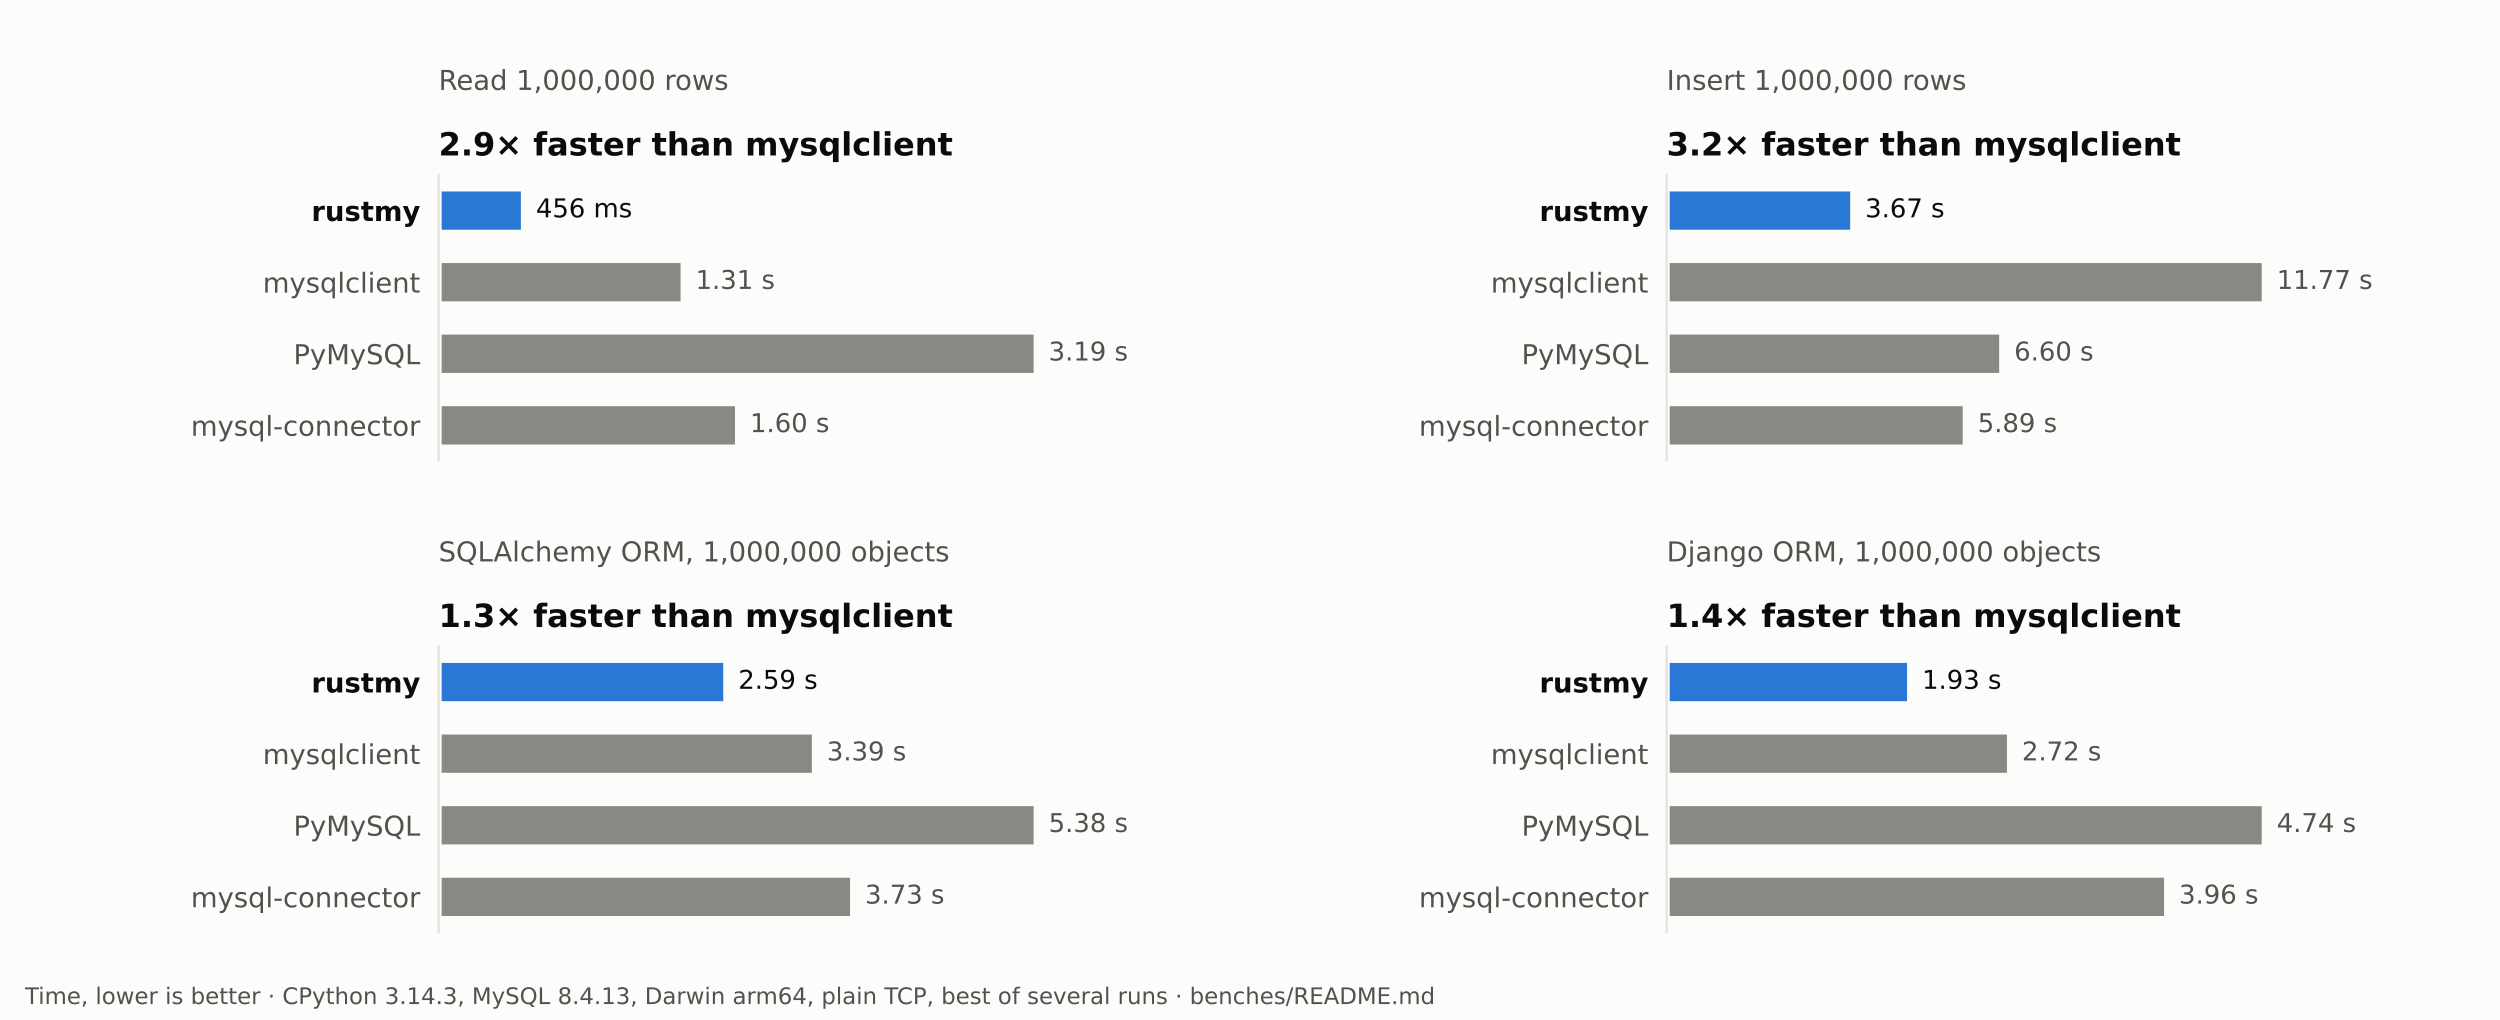
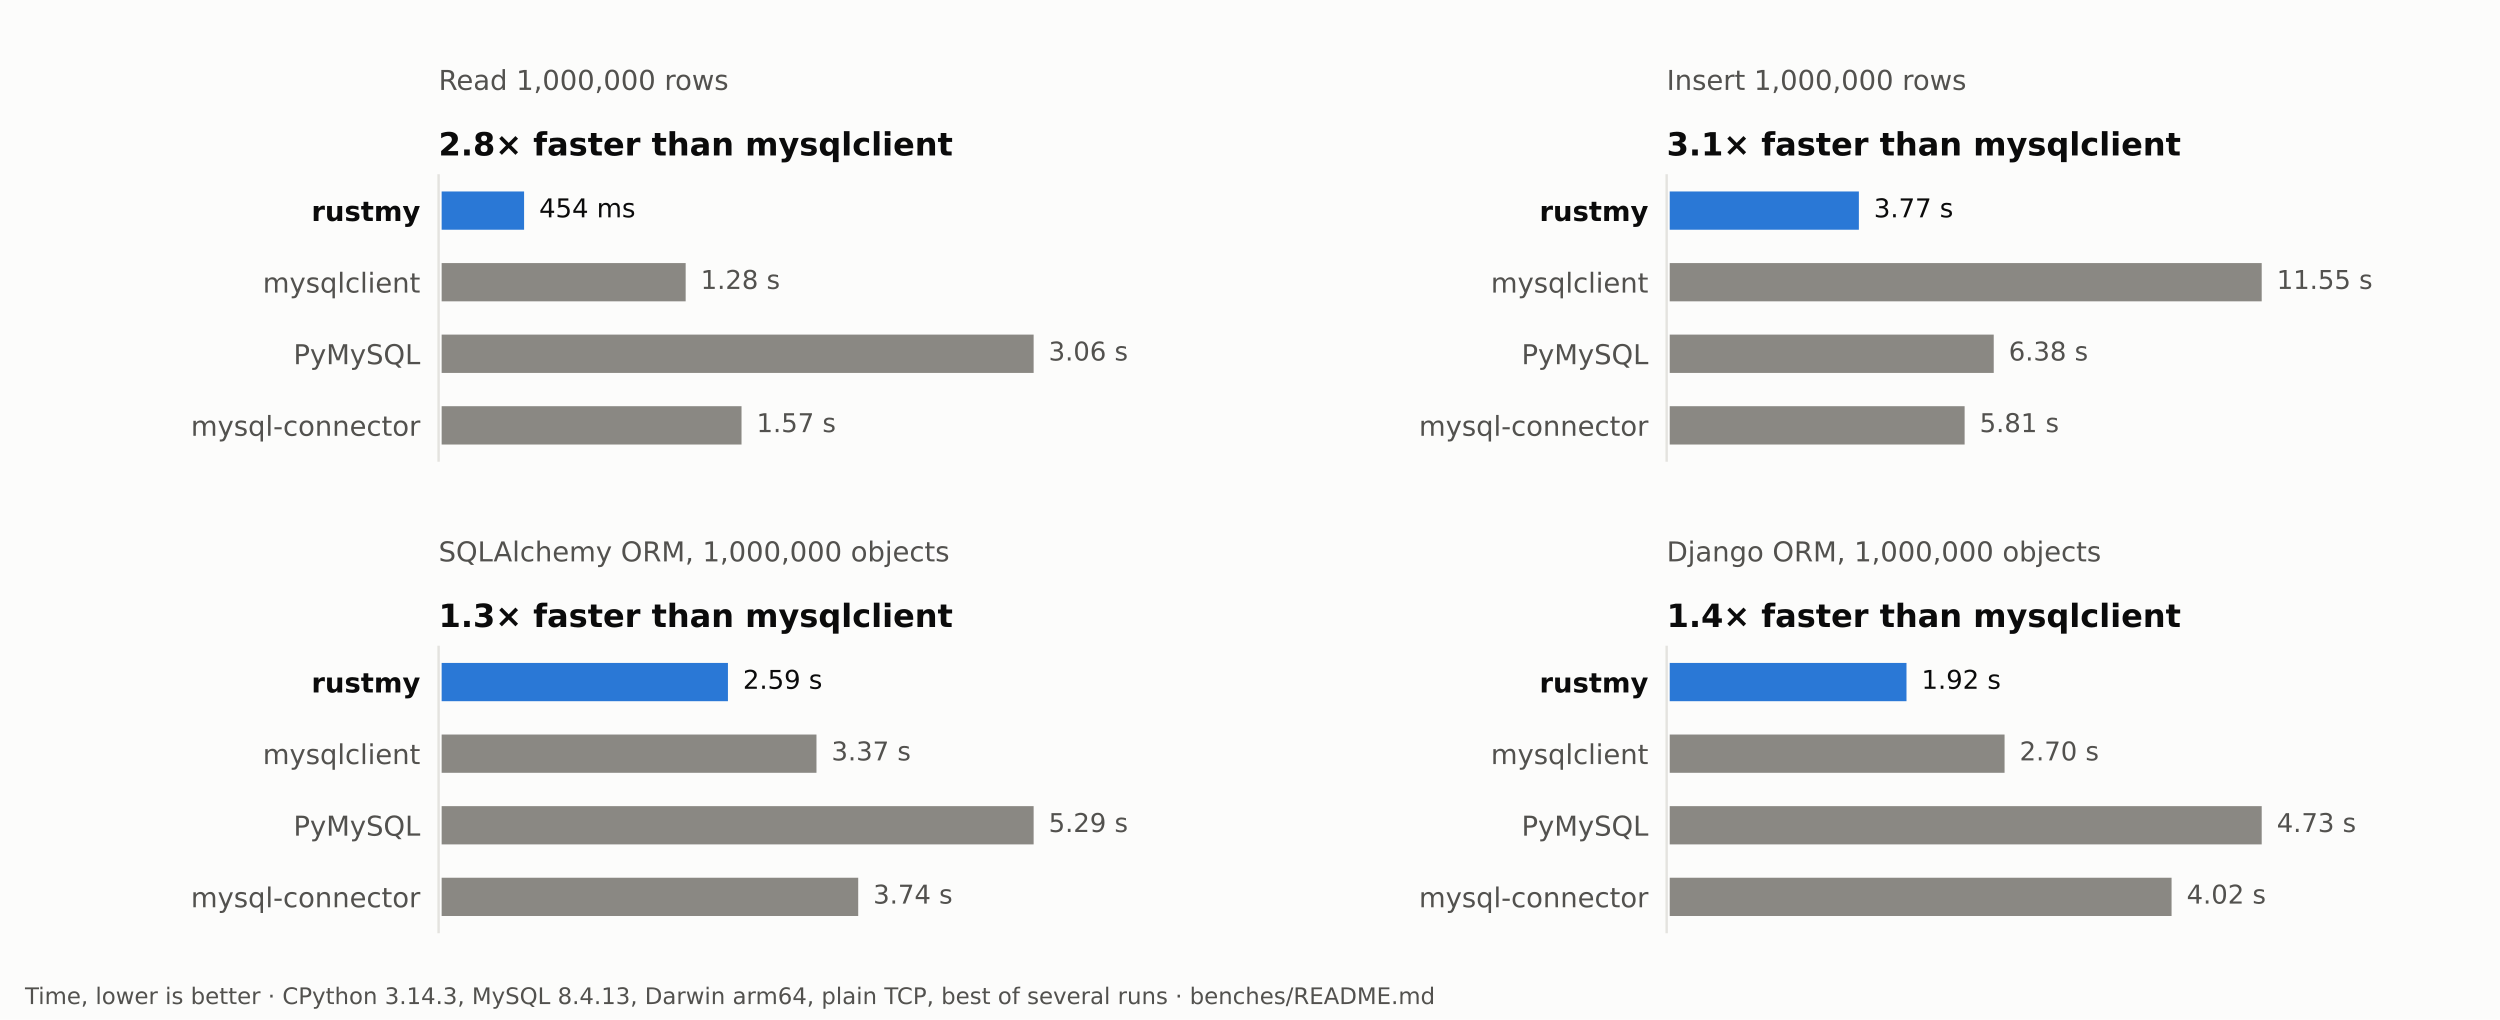
<svg xmlns="http://www.w3.org/2000/svg" width="820.8pt" height="334.8pt" viewBox="0 0 820.8 334.8" version="1.1">
  <defs>
    <style type="text/css">*{stroke-linejoin: round; stroke-linecap: butt}</style>
  </defs>
  <g id="figure_1">
    <g id="patch_1">
      <path d="M 0 334.8  L 820.8 334.8  L 820.8 0  L 0 0  z " style="fill: #fcfcfb" />
    </g>
    <g id="axes_1">
      <g id="patch_2">
        <path d="M 144 151.2  L 403.2 151.2  L 403.2 57.6  L 144 57.6  z " style="fill: #fcfcfb" />
      </g>
      <g id="patch_3">
-         <path d="M 144 61.855  L 172.015 61.855  L 172.015 76.428  L 144 76.428  z " clip-path="url(#p573b5d4279)" style="fill: #2a78d6; stroke: #fcfcfb; stroke-width: 2; stroke-linejoin: miter" />
+         <path d="M 144 61.855  L 173.067 61.855  L 173.067 76.428  L 144 76.428  z " clip-path="url(#p573b5d4279)" style="fill: #2a78d6; stroke: #fcfcfb; stroke-width: 2; stroke-linejoin: miter" />
      </g>
      <g id="patch_4">
-         <path d="M 144 85.36  L 224.442 85.36  L 224.442 99.934  L 144 99.934  z " clip-path="url(#p573b5d4279)" style="fill: #8a8883; stroke: #fcfcfb; stroke-width: 2; stroke-linejoin: miter" />
+         <path d="M 144 85.36  L 226.119 85.36  L 226.119 99.934  L 144 99.934  z " clip-path="url(#p573b5d4279)" style="fill: #8a8883; stroke: #fcfcfb; stroke-width: 2; stroke-linejoin: miter" />
      </g>
      <g id="patch_5">
        <path d="M 144 108.866  L 340.364 108.866  L 340.364 123.44  L 144 123.44  z " clip-path="url(#p573b5d4279)" style="fill: #8a8883; stroke: #fcfcfb; stroke-width: 2; stroke-linejoin: miter" />
      </g>
      <g id="patch_6">
-         <path d="M 144 132.372  L 242.32 132.372  L 242.32 146.945  L 144 146.945  z " clip-path="url(#p573b5d4279)" style="fill: #8a8883; stroke: #fcfcfb; stroke-width: 2; stroke-linejoin: miter" />
+         <path d="M 144 132.372  L 244.461 132.372  L 244.461 146.945  L 144 146.945  z " clip-path="url(#p573b5d4279)" style="fill: #8a8883; stroke: #fcfcfb; stroke-width: 2; stroke-linejoin: miter" />
      </g>
      <g id="matplotlib.axis_1" />
      <g id="matplotlib.axis_2">
        <g id="ytick_1">
          <g id="line2d_1" />
          <g id="text_1">
            <text style="font-weight: 700; font-size: 9px; font-family: 'DejaVu Sans', 'Bitstream Vera Sans', 'Computer Modern Sans Serif', 'Lucida Grande', 'Verdana', 'Geneva', 'Lucid', 'Arial', 'Helvetica', 'Avant Garde', sans-serif; text-anchor: end; fill: #0b0b0b" x="138" y="72.56" transform="rotate(-0 138 72.56028)">rustmy</text>
          </g>
        </g>
        <g id="ytick_2">
          <g id="line2d_2" />
          <g id="text_2">
            <text style="font-size: 9px; font-family: 'DejaVu Sans', 'Bitstream Vera Sans', 'Computer Modern Sans Serif', 'Lucida Grande', 'Verdana', 'Geneva', 'Lucid', 'Arial', 'Helvetica', 'Avant Garde', sans-serif; text-anchor: end; fill: #52514e" x="138" y="96.066" transform="rotate(-0 138 96.06641)">mysqlclient</text>
          </g>
        </g>
        <g id="ytick_3">
          <g id="line2d_3" />
          <g id="text_3">
            <text style="font-size: 9px; font-family: 'DejaVu Sans', 'Bitstream Vera Sans', 'Computer Modern Sans Serif', 'Lucida Grande', 'Verdana', 'Geneva', 'Lucid', 'Arial', 'Helvetica', 'Avant Garde', sans-serif; text-anchor: end; fill: #52514e" x="138" y="119.572" transform="rotate(-0 138 119.5718)">PyMySQL</text>
          </g>
        </g>
        <g id="ytick_4">
          <g id="line2d_4" />
          <g id="text_4">
            <text style="font-size: 9px; font-family: 'DejaVu Sans', 'Bitstream Vera Sans', 'Computer Modern Sans Serif', 'Lucida Grande', 'Verdana', 'Geneva', 'Lucid', 'Arial', 'Helvetica', 'Avant Garde', sans-serif; text-anchor: end; fill: #52514e" x="138" y="143.078" transform="rotate(-0 138 143.078)">mysql-connector</text>
          </g>
        </g>
      </g>
      <g id="patch_7">
        <path d="M 144 151.2  L 144 57.6  " style="fill: none; stroke: #e4e3df; stroke-width: 0.8; stroke-linejoin: miter; stroke-linecap: square" />
      </g>
      <g id="text_5">
-         <text style="font-size: 8.5px; font-family: 'DejaVu Sans', 'Bitstream Vera Sans', 'Computer Modern Sans Serif', 'Lucida Grande', 'Verdana', 'Geneva', 'Lucid', 'Arial', 'Helvetica', 'Avant Garde', sans-serif; text-anchor: start; fill: #0b0b0b" x="175.942" y="71.349" transform="rotate(-0 175.9425 71.34934)">456 ms</text>
+         <text style="font-size: 8.5px; font-family: 'DejaVu Sans', 'Bitstream Vera Sans', 'Computer Modern Sans Serif', 'Lucida Grande', 'Verdana', 'Geneva', 'Lucid', 'Arial', 'Helvetica', 'Avant Garde', sans-serif; text-anchor: start; fill: #0b0b0b" x="176.994" y="71.349" transform="rotate(-0 176.9941 71.34934)">454 ms</text>
      </g>
      <g id="text_6">
-         <text style="font-size: 8.5px; font-family: 'DejaVu Sans', 'Bitstream Vera Sans', 'Computer Modern Sans Serif', 'Lucida Grande', 'Verdana', 'Geneva', 'Lucid', 'Arial', 'Helvetica', 'Avant Garde', sans-serif; text-anchor: start; fill: #52514e" x="228.369" y="94.855" transform="rotate(-0 228.3689 94.85512)">1.31 s</text>
+         <text style="font-size: 8.5px; font-family: 'DejaVu Sans', 'Bitstream Vera Sans', 'Computer Modern Sans Serif', 'Lucida Grande', 'Verdana', 'Geneva', 'Lucid', 'Arial', 'Helvetica', 'Avant Garde', sans-serif; text-anchor: start; fill: #52514e" x="230.046" y="94.855" transform="rotate(-0 230.0458 94.85512)">1.28 s</text>
      </g>
      <g id="text_7">
-         <text style="font-size: 8.5px; font-family: 'DejaVu Sans', 'Bitstream Vera Sans', 'Computer Modern Sans Serif', 'Lucida Grande', 'Verdana', 'Geneva', 'Lucid', 'Arial', 'Helvetica', 'Avant Garde', sans-serif; text-anchor: start; fill: #52514e" x="344.291" y="118.361" transform="rotate(-0 344.2909 118.3609)">3.19 s</text>
+         <text style="font-size: 8.5px; font-family: 'DejaVu Sans', 'Bitstream Vera Sans', 'Computer Modern Sans Serif', 'Lucida Grande', 'Verdana', 'Geneva', 'Lucid', 'Arial', 'Helvetica', 'Avant Garde', sans-serif; text-anchor: start; fill: #52514e" x="344.291" y="118.361" transform="rotate(-0 344.2909 118.3609)">3.06 s</text>
      </g>
      <g id="text_8">
-         <text style="font-size: 8.5px; font-family: 'DejaVu Sans', 'Bitstream Vera Sans', 'Computer Modern Sans Serif', 'Lucida Grande', 'Verdana', 'Geneva', 'Lucid', 'Arial', 'Helvetica', 'Avant Garde', sans-serif; text-anchor: start; fill: #52514e" x="246.247" y="141.867" transform="rotate(-0 246.2471 141.8667)">1.60 s</text>
+         <text style="font-size: 8.5px; font-family: 'DejaVu Sans', 'Bitstream Vera Sans', 'Computer Modern Sans Serif', 'Lucida Grande', 'Verdana', 'Geneva', 'Lucid', 'Arial', 'Helvetica', 'Avant Garde', sans-serif; text-anchor: start; fill: #52514e" x="248.388" y="141.867" transform="rotate(-0 248.3878 141.8667)">1.57 s</text>
      </g>
      <g id="text_9">
        <text style="font-size: 9px; font-family: 'DejaVu Sans', 'Bitstream Vera Sans', 'Computer Modern Sans Serif', 'Lucida Grande', 'Verdana', 'Geneva', 'Lucid', 'Arial', 'Helvetica', 'Avant Garde', sans-serif; text-anchor: start; fill: #52514e" x="144" y="29.52" transform="rotate(-0 144 29.52)">Read 1,000,000 rows</text>
      </g>
      <g id="text_10">
-         <text style="font-weight: 700; font-size: 10.5px; font-family: 'DejaVu Sans', 'Bitstream Vera Sans', 'Computer Modern Sans Serif', 'Lucida Grande', 'Verdana', 'Geneva', 'Lucid', 'Arial', 'Helvetica', 'Avant Garde', sans-serif; text-anchor: start; fill: #0b0b0b" x="144" y="51.048" transform="rotate(-0 144 51.048)">2.9× faster than mysqlclient</text>
+         <text style="font-weight: 700; font-size: 10.5px; font-family: 'DejaVu Sans', 'Bitstream Vera Sans', 'Computer Modern Sans Serif', 'Lucida Grande', 'Verdana', 'Geneva', 'Lucid', 'Arial', 'Helvetica', 'Avant Garde', sans-serif; text-anchor: start; fill: #0b0b0b" x="144" y="51.048" transform="rotate(-0 144 51.048)">2.8× faster than mysqlclient</text>
      </g>
    </g>
    <g id="axes_2">
      <g id="patch_8">
        <path d="M 547.2 151.2  L 806.4 151.2  L 806.4 57.6  L 547.2 57.6  z " style="fill: #fcfcfb" />
      </g>
      <g id="patch_9">
-         <path d="M 547.2 61.855  L 608.448 61.855  L 608.448 76.428  L 547.2 76.428  z " clip-path="url(#pec7cd84779)" style="fill: #2a78d6; stroke: #fcfcfb; stroke-width: 2; stroke-linejoin: miter" />
+         <path d="M 547.2 61.855  L 611.307 61.855  L 611.307 76.428  L 547.2 76.428  z " clip-path="url(#pec7cd84779)" style="fill: #2a78d6; stroke: #fcfcfb; stroke-width: 2; stroke-linejoin: miter" />
      </g>
      <g id="patch_10">
        <path d="M 547.2 85.36  L 743.564 85.36  L 743.564 99.934  L 547.2 99.934  z " clip-path="url(#pec7cd84779)" style="fill: #8a8883; stroke: #fcfcfb; stroke-width: 2; stroke-linejoin: miter" />
      </g>
      <g id="patch_11">
-         <path d="M 547.2 108.866  L 657.367 108.866  L 657.367 123.44  L 547.2 123.44  z " clip-path="url(#pec7cd84779)" style="fill: #8a8883; stroke: #fcfcfb; stroke-width: 2; stroke-linejoin: miter" />
+         <path d="M 547.2 108.866  L 655.585 108.866  L 655.585 123.44  L 547.2 123.44  z " clip-path="url(#pec7cd84779)" style="fill: #8a8883; stroke: #fcfcfb; stroke-width: 2; stroke-linejoin: miter" />
      </g>
      <g id="patch_12">
-         <path d="M 547.2 132.372  L 645.405 132.372  L 645.405 146.945  L 547.2 146.945  z " clip-path="url(#pec7cd84779)" style="fill: #8a8883; stroke: #fcfcfb; stroke-width: 2; stroke-linejoin: miter" />
+         <path d="M 547.2 132.372  L 646.027 132.372  L 646.027 146.945  L 547.2 146.945  z " clip-path="url(#pec7cd84779)" style="fill: #8a8883; stroke: #fcfcfb; stroke-width: 2; stroke-linejoin: miter" />
      </g>
      <g id="matplotlib.axis_3" />
      <g id="matplotlib.axis_4">
        <g id="ytick_5">
          <g id="line2d_5" />
          <g id="text_11">
            <text style="font-weight: 700; font-size: 9px; font-family: 'DejaVu Sans', 'Bitstream Vera Sans', 'Computer Modern Sans Serif', 'Lucida Grande', 'Verdana', 'Geneva', 'Lucid', 'Arial', 'Helvetica', 'Avant Garde', sans-serif; text-anchor: end; fill: #0b0b0b" x="541.2" y="72.56" transform="rotate(-0 541.2 72.56028)">rustmy</text>
          </g>
        </g>
        <g id="ytick_6">
          <g id="line2d_6" />
          <g id="text_12">
            <text style="font-size: 9px; font-family: 'DejaVu Sans', 'Bitstream Vera Sans', 'Computer Modern Sans Serif', 'Lucida Grande', 'Verdana', 'Geneva', 'Lucid', 'Arial', 'Helvetica', 'Avant Garde', sans-serif; text-anchor: end; fill: #52514e" x="541.2" y="96.066" transform="rotate(-0 541.2 96.06641)">mysqlclient</text>
          </g>
        </g>
        <g id="ytick_7">
          <g id="line2d_7" />
          <g id="text_13">
            <text style="font-size: 9px; font-family: 'DejaVu Sans', 'Bitstream Vera Sans', 'Computer Modern Sans Serif', 'Lucida Grande', 'Verdana', 'Geneva', 'Lucid', 'Arial', 'Helvetica', 'Avant Garde', sans-serif; text-anchor: end; fill: #52514e" x="541.2" y="119.572" transform="rotate(-0 541.2 119.5718)">PyMySQL</text>
          </g>
        </g>
        <g id="ytick_8">
          <g id="line2d_8" />
          <g id="text_14">
            <text style="font-size: 9px; font-family: 'DejaVu Sans', 'Bitstream Vera Sans', 'Computer Modern Sans Serif', 'Lucida Grande', 'Verdana', 'Geneva', 'Lucid', 'Arial', 'Helvetica', 'Avant Garde', sans-serif; text-anchor: end; fill: #52514e" x="541.2" y="143.078" transform="rotate(-0 541.2 143.078)">mysql-connector</text>
          </g>
        </g>
      </g>
      <g id="patch_13">
        <path d="M 547.2 151.2  L 547.2 57.6  " style="fill: none; stroke: #e4e3df; stroke-width: 0.8; stroke-linejoin: miter; stroke-linecap: square" />
      </g>
      <g id="text_15">
-         <text style="font-size: 8.5px; font-family: 'DejaVu Sans', 'Bitstream Vera Sans', 'Computer Modern Sans Serif', 'Lucida Grande', 'Verdana', 'Geneva', 'Lucid', 'Arial', 'Helvetica', 'Avant Garde', sans-serif; text-anchor: start; fill: #0b0b0b" x="612.375" y="71.349" transform="rotate(-0 612.3753 71.34934)">3.67 s</text>
+         <text style="font-size: 8.5px; font-family: 'DejaVu Sans', 'Bitstream Vera Sans', 'Computer Modern Sans Serif', 'Lucida Grande', 'Verdana', 'Geneva', 'Lucid', 'Arial', 'Helvetica', 'Avant Garde', sans-serif; text-anchor: start; fill: #0b0b0b" x="615.234" y="71.349" transform="rotate(-0 615.2339 71.34934)">3.77 s</text>
      </g>
      <g id="text_16">
-         <text style="font-size: 8.5px; font-family: 'DejaVu Sans', 'Bitstream Vera Sans', 'Computer Modern Sans Serif', 'Lucida Grande', 'Verdana', 'Geneva', 'Lucid', 'Arial', 'Helvetica', 'Avant Garde', sans-serif; text-anchor: start; fill: #52514e" x="747.491" y="94.855" transform="rotate(-0 747.4909 94.85512)">11.77 s</text>
+         <text style="font-size: 8.5px; font-family: 'DejaVu Sans', 'Bitstream Vera Sans', 'Computer Modern Sans Serif', 'Lucida Grande', 'Verdana', 'Geneva', 'Lucid', 'Arial', 'Helvetica', 'Avant Garde', sans-serif; text-anchor: start; fill: #52514e" x="747.491" y="94.855" transform="rotate(-0 747.4909 94.85512)">11.55 s</text>
      </g>
      <g id="text_17">
-         <text style="font-size: 8.5px; font-family: 'DejaVu Sans', 'Bitstream Vera Sans', 'Computer Modern Sans Serif', 'Lucida Grande', 'Verdana', 'Geneva', 'Lucid', 'Arial', 'Helvetica', 'Avant Garde', sans-serif; text-anchor: start; fill: #52514e" x="661.294" y="118.361" transform="rotate(-0 661.2943 118.3609)">6.60 s</text>
+         <text style="font-size: 8.5px; font-family: 'DejaVu Sans', 'Bitstream Vera Sans', 'Computer Modern Sans Serif', 'Lucida Grande', 'Verdana', 'Geneva', 'Lucid', 'Arial', 'Helvetica', 'Avant Garde', sans-serif; text-anchor: start; fill: #52514e" x="659.512" y="118.361" transform="rotate(-0 659.5124 118.3609)">6.38 s</text>
      </g>
      <g id="text_18">
-         <text style="font-size: 8.5px; font-family: 'DejaVu Sans', 'Bitstream Vera Sans', 'Computer Modern Sans Serif', 'Lucida Grande', 'Verdana', 'Geneva', 'Lucid', 'Arial', 'Helvetica', 'Avant Garde', sans-serif; text-anchor: start; fill: #52514e" x="649.332" y="141.867" transform="rotate(-0 649.332 141.8667)">5.89 s</text>
+         <text style="font-size: 8.5px; font-family: 'DejaVu Sans', 'Bitstream Vera Sans', 'Computer Modern Sans Serif', 'Lucida Grande', 'Verdana', 'Geneva', 'Lucid', 'Arial', 'Helvetica', 'Avant Garde', sans-serif; text-anchor: start; fill: #52514e" x="649.954" y="141.867" transform="rotate(-0 649.9545 141.8667)">5.81 s</text>
      </g>
      <g id="text_19">
        <text style="font-size: 9px; font-family: 'DejaVu Sans', 'Bitstream Vera Sans', 'Computer Modern Sans Serif', 'Lucida Grande', 'Verdana', 'Geneva', 'Lucid', 'Arial', 'Helvetica', 'Avant Garde', sans-serif; text-anchor: start; fill: #52514e" x="547.2" y="29.52" transform="rotate(-0 547.2 29.52)">Insert 1,000,000 rows</text>
      </g>
      <g id="text_20">
-         <text style="font-weight: 700; font-size: 10.5px; font-family: 'DejaVu Sans', 'Bitstream Vera Sans', 'Computer Modern Sans Serif', 'Lucida Grande', 'Verdana', 'Geneva', 'Lucid', 'Arial', 'Helvetica', 'Avant Garde', sans-serif; text-anchor: start; fill: #0b0b0b" x="547.2" y="51.048" transform="rotate(-0 547.2 51.048)">3.2× faster than mysqlclient</text>
+         <text style="font-weight: 700; font-size: 10.5px; font-family: 'DejaVu Sans', 'Bitstream Vera Sans', 'Computer Modern Sans Serif', 'Lucida Grande', 'Verdana', 'Geneva', 'Lucid', 'Arial', 'Helvetica', 'Avant Garde', sans-serif; text-anchor: start; fill: #0b0b0b" x="547.2" y="51.048" transform="rotate(-0 547.2 51.048)">3.1× faster than mysqlclient</text>
      </g>
    </g>
    <g id="axes_3">
      <g id="patch_14">
        <path d="M 144 306  L 403.2 306  L 403.2 212.4  L 144 212.4  z " style="fill: #fcfcfb" />
      </g>
      <g id="patch_15">
-         <path d="M 144 216.655  L 238.457 216.655  L 238.457 231.228  L 144 231.228  z " clip-path="url(#pb1f6af0e46)" style="fill: #2a78d6; stroke: #fcfcfb; stroke-width: 2; stroke-linejoin: miter" />
+         <path d="M 144 216.655  L 239.998 216.655  L 239.998 231.228  L 144 231.228  z " clip-path="url(#pb1f6af0e46)" style="fill: #2a78d6; stroke: #fcfcfb; stroke-width: 2; stroke-linejoin: miter" />
      </g>
      <g id="patch_16">
-         <path d="M 144 240.16  L 267.55 240.16  L 267.55 254.734  L 144 254.734  z " clip-path="url(#pb1f6af0e46)" style="fill: #8a8883; stroke: #fcfcfb; stroke-width: 2; stroke-linejoin: miter" />
+         <path d="M 144 240.16  L 269.066 240.16  L 269.066 254.734  L 144 254.734  z " clip-path="url(#pb1f6af0e46)" style="fill: #8a8883; stroke: #fcfcfb; stroke-width: 2; stroke-linejoin: miter" />
      </g>
      <g id="patch_17">
        <path d="M 144 263.666  L 340.364 263.666  L 340.364 278.24  L 144 278.24  z " clip-path="url(#pb1f6af0e46)" style="fill: #8a8883; stroke: #fcfcfb; stroke-width: 2; stroke-linejoin: miter" />
      </g>
      <g id="patch_18">
-         <path d="M 144 287.172  L 280.093 287.172  L 280.093 301.745  L 144 301.745  z " clip-path="url(#pb1f6af0e46)" style="fill: #8a8883; stroke: #fcfcfb; stroke-width: 2; stroke-linejoin: miter" />
+         <path d="M 144 287.172  L 282.77 287.172  L 282.77 301.745  L 144 301.745  z " clip-path="url(#pb1f6af0e46)" style="fill: #8a8883; stroke: #fcfcfb; stroke-width: 2; stroke-linejoin: miter" />
      </g>
      <g id="matplotlib.axis_5" />
      <g id="matplotlib.axis_6">
        <g id="ytick_9">
          <g id="line2d_9" />
          <g id="text_21">
            <text style="font-weight: 700; font-size: 9px; font-family: 'DejaVu Sans', 'Bitstream Vera Sans', 'Computer Modern Sans Serif', 'Lucida Grande', 'Verdana', 'Geneva', 'Lucid', 'Arial', 'Helvetica', 'Avant Garde', sans-serif; text-anchor: end; fill: #0b0b0b" x="138" y="227.36" transform="rotate(-0 138 227.3603)">rustmy</text>
          </g>
        </g>
        <g id="ytick_10">
          <g id="line2d_10" />
          <g id="text_22">
            <text style="font-size: 9px; font-family: 'DejaVu Sans', 'Bitstream Vera Sans', 'Computer Modern Sans Serif', 'Lucida Grande', 'Verdana', 'Geneva', 'Lucid', 'Arial', 'Helvetica', 'Avant Garde', sans-serif; text-anchor: end; fill: #52514e" x="138" y="250.866" transform="rotate(-0 138 250.8664)">mysqlclient</text>
          </g>
        </g>
        <g id="ytick_11">
          <g id="line2d_11" />
          <g id="text_23">
            <text style="font-size: 9px; font-family: 'DejaVu Sans', 'Bitstream Vera Sans', 'Computer Modern Sans Serif', 'Lucida Grande', 'Verdana', 'Geneva', 'Lucid', 'Arial', 'Helvetica', 'Avant Garde', sans-serif; text-anchor: end; fill: #52514e" x="138" y="274.372" transform="rotate(-0 138 274.3718)">PyMySQL</text>
          </g>
        </g>
        <g id="ytick_12">
          <g id="line2d_12" />
          <g id="text_24">
            <text style="font-size: 9px; font-family: 'DejaVu Sans', 'Bitstream Vera Sans', 'Computer Modern Sans Serif', 'Lucida Grande', 'Verdana', 'Geneva', 'Lucid', 'Arial', 'Helvetica', 'Avant Garde', sans-serif; text-anchor: end; fill: #52514e" x="138" y="297.878" transform="rotate(-0 138 297.878)">mysql-connector</text>
          </g>
        </g>
      </g>
      <g id="patch_19">
        <path d="M 144 306  L 144 212.4  " style="fill: none; stroke: #e4e3df; stroke-width: 0.8; stroke-linejoin: miter; stroke-linecap: square" />
      </g>
      <g id="text_25">
-         <text style="font-size: 8.5px; font-family: 'DejaVu Sans', 'Bitstream Vera Sans', 'Computer Modern Sans Serif', 'Lucida Grande', 'Verdana', 'Geneva', 'Lucid', 'Arial', 'Helvetica', 'Avant Garde', sans-serif; text-anchor: start; fill: #0b0b0b" x="242.385" y="226.149" transform="rotate(-0 242.3847 226.1493)">2.59 s</text>
+         <text style="font-size: 8.5px; font-family: 'DejaVu Sans', 'Bitstream Vera Sans', 'Computer Modern Sans Serif', 'Lucida Grande', 'Verdana', 'Geneva', 'Lucid', 'Arial', 'Helvetica', 'Avant Garde', sans-serif; text-anchor: start; fill: #0b0b0b" x="243.925" y="226.149" transform="rotate(-0 243.9251 226.1493)">2.59 s</text>
      </g>
      <g id="text_26">
-         <text style="font-size: 8.5px; font-family: 'DejaVu Sans', 'Bitstream Vera Sans', 'Computer Modern Sans Serif', 'Lucida Grande', 'Verdana', 'Geneva', 'Lucid', 'Arial', 'Helvetica', 'Avant Garde', sans-serif; text-anchor: start; fill: #52514e" x="271.477" y="249.655" transform="rotate(-0 271.4773 249.6551)">3.39 s</text>
+         <text style="font-size: 8.5px; font-family: 'DejaVu Sans', 'Bitstream Vera Sans', 'Computer Modern Sans Serif', 'Lucida Grande', 'Verdana', 'Geneva', 'Lucid', 'Arial', 'Helvetica', 'Avant Garde', sans-serif; text-anchor: start; fill: #52514e" x="272.993" y="249.655" transform="rotate(-0 272.9931 249.6551)">3.37 s</text>
      </g>
      <g id="text_27">
-         <text style="font-size: 8.5px; font-family: 'DejaVu Sans', 'Bitstream Vera Sans', 'Computer Modern Sans Serif', 'Lucida Grande', 'Verdana', 'Geneva', 'Lucid', 'Arial', 'Helvetica', 'Avant Garde', sans-serif; text-anchor: start; fill: #52514e" x="344.291" y="273.161" transform="rotate(-0 344.2909 273.1609)">5.38 s</text>
+         <text style="font-size: 8.5px; font-family: 'DejaVu Sans', 'Bitstream Vera Sans', 'Computer Modern Sans Serif', 'Lucida Grande', 'Verdana', 'Geneva', 'Lucid', 'Arial', 'Helvetica', 'Avant Garde', sans-serif; text-anchor: start; fill: #52514e" x="344.291" y="273.161" transform="rotate(-0 344.2909 273.1609)">5.29 s</text>
      </g>
      <g id="text_28">
-         <text style="font-size: 8.5px; font-family: 'DejaVu Sans', 'Bitstream Vera Sans', 'Computer Modern Sans Serif', 'Lucida Grande', 'Verdana', 'Geneva', 'Lucid', 'Arial', 'Helvetica', 'Avant Garde', sans-serif; text-anchor: start; fill: #52514e" x="284.02" y="296.667" transform="rotate(-0 284.0205 296.6667)">3.73 s</text>
+         <text style="font-size: 8.5px; font-family: 'DejaVu Sans', 'Bitstream Vera Sans', 'Computer Modern Sans Serif', 'Lucida Grande', 'Verdana', 'Geneva', 'Lucid', 'Arial', 'Helvetica', 'Avant Garde', sans-serif; text-anchor: start; fill: #52514e" x="286.697" y="296.667" transform="rotate(-0 286.6972 296.6667)">3.74 s</text>
      </g>
      <g id="text_29">
        <text style="font-size: 9px; font-family: 'DejaVu Sans', 'Bitstream Vera Sans', 'Computer Modern Sans Serif', 'Lucida Grande', 'Verdana', 'Geneva', 'Lucid', 'Arial', 'Helvetica', 'Avant Garde', sans-serif; text-anchor: start; fill: #52514e" x="144" y="184.32" transform="rotate(-0 144 184.32)">SQLAlchemy ORM, 1,000,000 objects</text>
      </g>
      <g id="text_30">
        <text style="font-weight: 700; font-size: 10.5px; font-family: 'DejaVu Sans', 'Bitstream Vera Sans', 'Computer Modern Sans Serif', 'Lucida Grande', 'Verdana', 'Geneva', 'Lucid', 'Arial', 'Helvetica', 'Avant Garde', sans-serif; text-anchor: start; fill: #0b0b0b" x="144" y="205.848" transform="rotate(-0 144 205.848)">1.3× faster than mysqlclient</text>
      </g>
    </g>
    <g id="axes_4">
      <g id="patch_20">
        <path d="M 547.2 306  L 806.4 306  L 806.4 212.4  L 547.2 212.4  z " style="fill: #fcfcfb" />
      </g>
      <g id="patch_21">
-         <path d="M 547.2 216.655  L 627.126 216.655  L 627.126 231.228  L 547.2 231.228  z " clip-path="url(#p809969c580)" style="fill: #2a78d6; stroke: #fcfcfb; stroke-width: 2; stroke-linejoin: miter" />
+         <path d="M 547.2 216.655  L 626.94 216.655  L 626.94 231.228  L 547.2 231.228  z " clip-path="url(#p809969c580)" style="fill: #2a78d6; stroke: #fcfcfb; stroke-width: 2; stroke-linejoin: miter" />
      </g>
      <g id="patch_22">
-         <path d="M 547.2 240.16  L 659.92 240.16  L 659.92 254.734  L 547.2 254.734  z " clip-path="url(#p809969c580)" style="fill: #8a8883; stroke: #fcfcfb; stroke-width: 2; stroke-linejoin: miter" />
+         <path d="M 547.2 240.16  L 659.141 240.16  L 659.141 254.734  L 547.2 254.734  z " clip-path="url(#p809969c580)" style="fill: #8a8883; stroke: #fcfcfb; stroke-width: 2; stroke-linejoin: miter" />
      </g>
      <g id="patch_23">
        <path d="M 547.2 263.666  L 743.564 263.666  L 743.564 278.24  L 547.2 278.24  z " clip-path="url(#p809969c580)" style="fill: #8a8883; stroke: #fcfcfb; stroke-width: 2; stroke-linejoin: miter" />
      </g>
      <g id="patch_24">
-         <path d="M 547.2 287.172  L 711.509 287.172  L 711.509 301.745  L 547.2 301.745  z " clip-path="url(#p809969c580)" style="fill: #8a8883; stroke: #fcfcfb; stroke-width: 2; stroke-linejoin: miter" />
+         <path d="M 547.2 287.172  L 713.971 287.172  L 713.971 301.745  L 547.2 301.745  z " clip-path="url(#p809969c580)" style="fill: #8a8883; stroke: #fcfcfb; stroke-width: 2; stroke-linejoin: miter" />
      </g>
      <g id="matplotlib.axis_7" />
      <g id="matplotlib.axis_8">
        <g id="ytick_13">
          <g id="line2d_13" />
          <g id="text_31">
            <text style="font-weight: 700; font-size: 9px; font-family: 'DejaVu Sans', 'Bitstream Vera Sans', 'Computer Modern Sans Serif', 'Lucida Grande', 'Verdana', 'Geneva', 'Lucid', 'Arial', 'Helvetica', 'Avant Garde', sans-serif; text-anchor: end; fill: #0b0b0b" x="541.2" y="227.36" transform="rotate(-0 541.2 227.3603)">rustmy</text>
          </g>
        </g>
        <g id="ytick_14">
          <g id="line2d_14" />
          <g id="text_32">
            <text style="font-size: 9px; font-family: 'DejaVu Sans', 'Bitstream Vera Sans', 'Computer Modern Sans Serif', 'Lucida Grande', 'Verdana', 'Geneva', 'Lucid', 'Arial', 'Helvetica', 'Avant Garde', sans-serif; text-anchor: end; fill: #52514e" x="541.2" y="250.866" transform="rotate(-0 541.2 250.8664)">mysqlclient</text>
          </g>
        </g>
        <g id="ytick_15">
          <g id="line2d_15" />
          <g id="text_33">
            <text style="font-size: 9px; font-family: 'DejaVu Sans', 'Bitstream Vera Sans', 'Computer Modern Sans Serif', 'Lucida Grande', 'Verdana', 'Geneva', 'Lucid', 'Arial', 'Helvetica', 'Avant Garde', sans-serif; text-anchor: end; fill: #52514e" x="541.2" y="274.372" transform="rotate(-0 541.2 274.3718)">PyMySQL</text>
          </g>
        </g>
        <g id="ytick_16">
          <g id="line2d_16" />
          <g id="text_34">
            <text style="font-size: 9px; font-family: 'DejaVu Sans', 'Bitstream Vera Sans', 'Computer Modern Sans Serif', 'Lucida Grande', 'Verdana', 'Geneva', 'Lucid', 'Arial', 'Helvetica', 'Avant Garde', sans-serif; text-anchor: end; fill: #52514e" x="541.2" y="297.878" transform="rotate(-0 541.2 297.878)">mysql-connector</text>
          </g>
        </g>
      </g>
      <g id="patch_25">
        <path d="M 547.2 306  L 547.2 212.4  " style="fill: none; stroke: #e4e3df; stroke-width: 0.8; stroke-linejoin: miter; stroke-linecap: square" />
      </g>
      <g id="text_35">
-         <text style="font-size: 8.5px; font-family: 'DejaVu Sans', 'Bitstream Vera Sans', 'Computer Modern Sans Serif', 'Lucida Grande', 'Verdana', 'Geneva', 'Lucid', 'Arial', 'Helvetica', 'Avant Garde', sans-serif; text-anchor: start; fill: #0b0b0b" x="631.053" y="226.149" transform="rotate(-0 631.0533 226.1493)">1.93 s</text>
+         <text style="font-size: 8.5px; font-family: 'DejaVu Sans', 'Bitstream Vera Sans', 'Computer Modern Sans Serif', 'Lucida Grande', 'Verdana', 'Geneva', 'Lucid', 'Arial', 'Helvetica', 'Avant Garde', sans-serif; text-anchor: start; fill: #0b0b0b" x="630.867" y="226.149" transform="rotate(-0 630.8668 226.1493)">1.92 s</text>
      </g>
      <g id="text_36">
-         <text style="font-size: 8.5px; font-family: 'DejaVu Sans', 'Bitstream Vera Sans', 'Computer Modern Sans Serif', 'Lucida Grande', 'Verdana', 'Geneva', 'Lucid', 'Arial', 'Helvetica', 'Avant Garde', sans-serif; text-anchor: start; fill: #52514e" x="663.847" y="249.655" transform="rotate(-0 663.8474 249.6551)">2.72 s</text>
+         <text style="font-size: 8.5px; font-family: 'DejaVu Sans', 'Bitstream Vera Sans', 'Computer Modern Sans Serif', 'Lucida Grande', 'Verdana', 'Geneva', 'Lucid', 'Arial', 'Helvetica', 'Avant Garde', sans-serif; text-anchor: start; fill: #52514e" x="663.068" y="249.655" transform="rotate(-0 663.0682 249.6551)">2.70 s</text>
      </g>
      <g id="text_37">
-         <text style="font-size: 8.5px; font-family: 'DejaVu Sans', 'Bitstream Vera Sans', 'Computer Modern Sans Serif', 'Lucida Grande', 'Verdana', 'Geneva', 'Lucid', 'Arial', 'Helvetica', 'Avant Garde', sans-serif; text-anchor: start; fill: #52514e" x="747.491" y="273.161" transform="rotate(-0 747.4909 273.1609)">4.74 s</text>
+         <text style="font-size: 8.5px; font-family: 'DejaVu Sans', 'Bitstream Vera Sans', 'Computer Modern Sans Serif', 'Lucida Grande', 'Verdana', 'Geneva', 'Lucid', 'Arial', 'Helvetica', 'Avant Garde', sans-serif; text-anchor: start; fill: #52514e" x="747.491" y="273.161" transform="rotate(-0 747.4909 273.1609)">4.73 s</text>
      </g>
      <g id="text_38">
-         <text style="font-size: 8.5px; font-family: 'DejaVu Sans', 'Bitstream Vera Sans', 'Computer Modern Sans Serif', 'Lucida Grande', 'Verdana', 'Geneva', 'Lucid', 'Arial', 'Helvetica', 'Avant Garde', sans-serif; text-anchor: start; fill: #52514e" x="715.436" y="296.667" transform="rotate(-0 715.4361 296.6667)">3.96 s</text>
+         <text style="font-size: 8.5px; font-family: 'DejaVu Sans', 'Bitstream Vera Sans', 'Computer Modern Sans Serif', 'Lucida Grande', 'Verdana', 'Geneva', 'Lucid', 'Arial', 'Helvetica', 'Avant Garde', sans-serif; text-anchor: start; fill: #52514e" x="717.898" y="296.667" transform="rotate(-0 717.8983 296.6667)">4.02 s</text>
      </g>
      <g id="text_39">
        <text style="font-size: 9px; font-family: 'DejaVu Sans', 'Bitstream Vera Sans', 'Computer Modern Sans Serif', 'Lucida Grande', 'Verdana', 'Geneva', 'Lucid', 'Arial', 'Helvetica', 'Avant Garde', sans-serif; text-anchor: start; fill: #52514e" x="547.2" y="184.32" transform="rotate(-0 547.2 184.32)">Django ORM, 1,000,000 objects</text>
      </g>
      <g id="text_40">
        <text style="font-weight: 700; font-size: 10.5px; font-family: 'DejaVu Sans', 'Bitstream Vera Sans', 'Computer Modern Sans Serif', 'Lucida Grande', 'Verdana', 'Geneva', 'Lucid', 'Arial', 'Helvetica', 'Avant Garde', sans-serif; text-anchor: start; fill: #0b0b0b" x="547.2" y="205.848" transform="rotate(-0 547.2 205.848)">1.4× faster than mysqlclient</text>
      </g>
    </g>
    <g id="text_41">
      <text style="font-size: 7.5px; font-family: 'DejaVu Sans', 'Bitstream Vera Sans', 'Computer Modern Sans Serif', 'Lucida Grande', 'Verdana', 'Geneva', 'Lucid', 'Arial', 'Helvetica', 'Avant Garde', sans-serif; text-anchor: start; fill: #52514e" x="8.208" y="329.65" transform="rotate(-0 8.208 329.6502)">Time, lower is better · CPython 3.14.3, MySQL 8.4.13, Darwin arm64, plain TCP, best of several runs · benches/README.md</text>
    </g>
  </g>
  <defs>
    <clipPath id="p573b5d4279">
      <rect x="144" y="57.6" width="259.2" height="93.6" />
    </clipPath>
    <clipPath id="pec7cd84779">
      <rect x="547.2" y="57.6" width="259.2" height="93.6" />
    </clipPath>
    <clipPath id="pb1f6af0e46">
      <rect x="144" y="212.4" width="259.2" height="93.6" />
    </clipPath>
    <clipPath id="p809969c580">
      <rect x="547.2" y="212.4" width="259.2" height="93.6" />
    </clipPath>
  </defs>
</svg>
